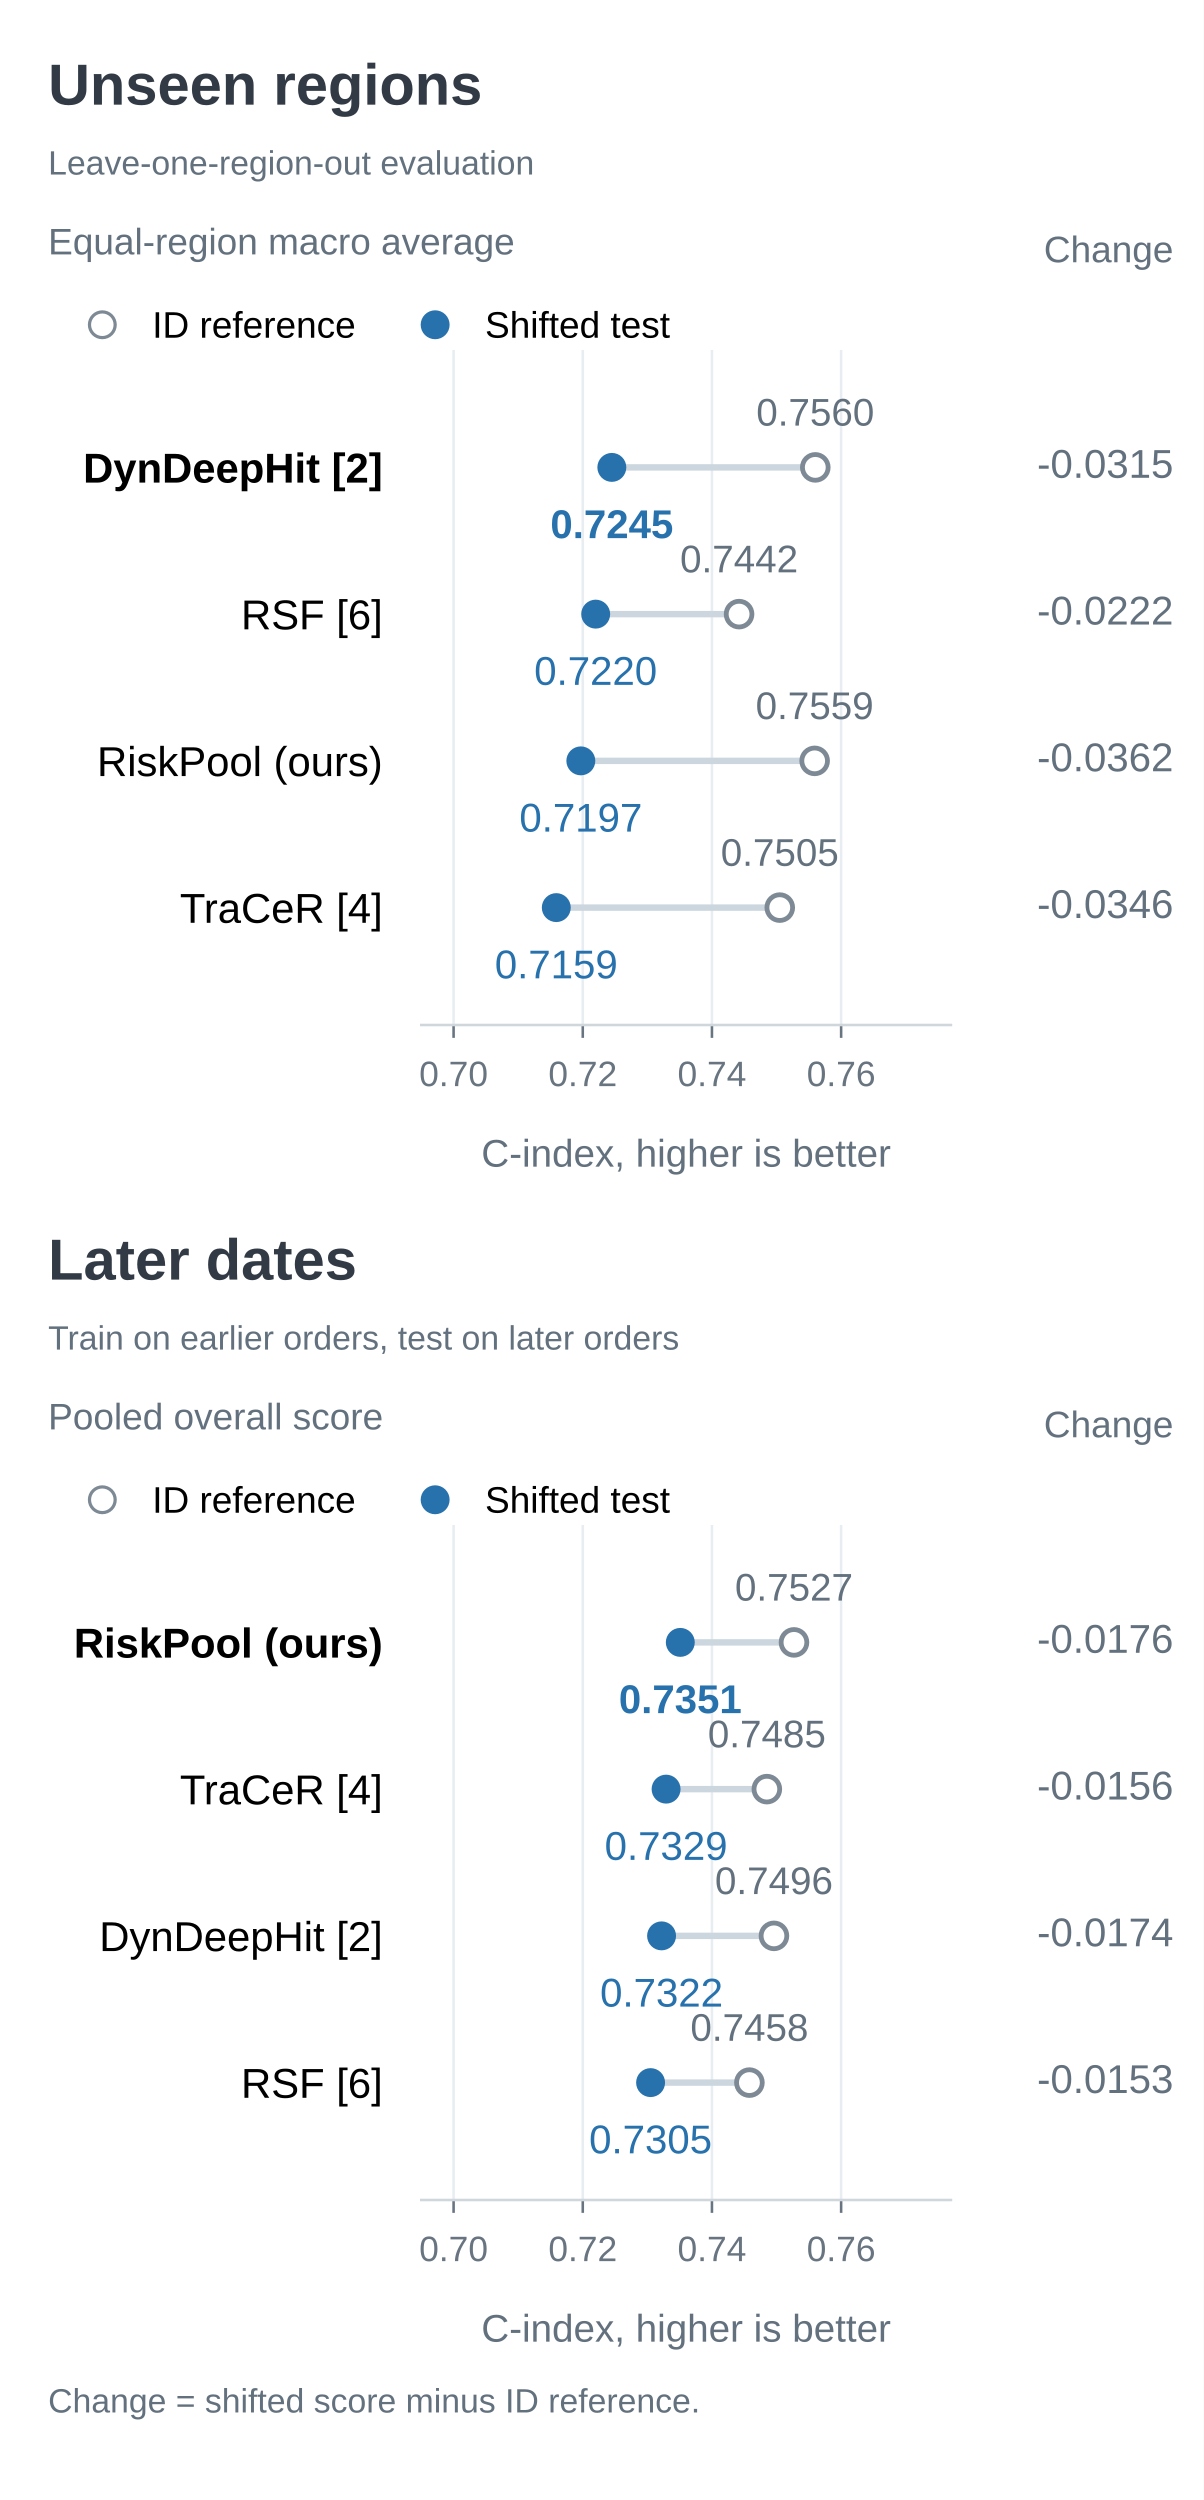
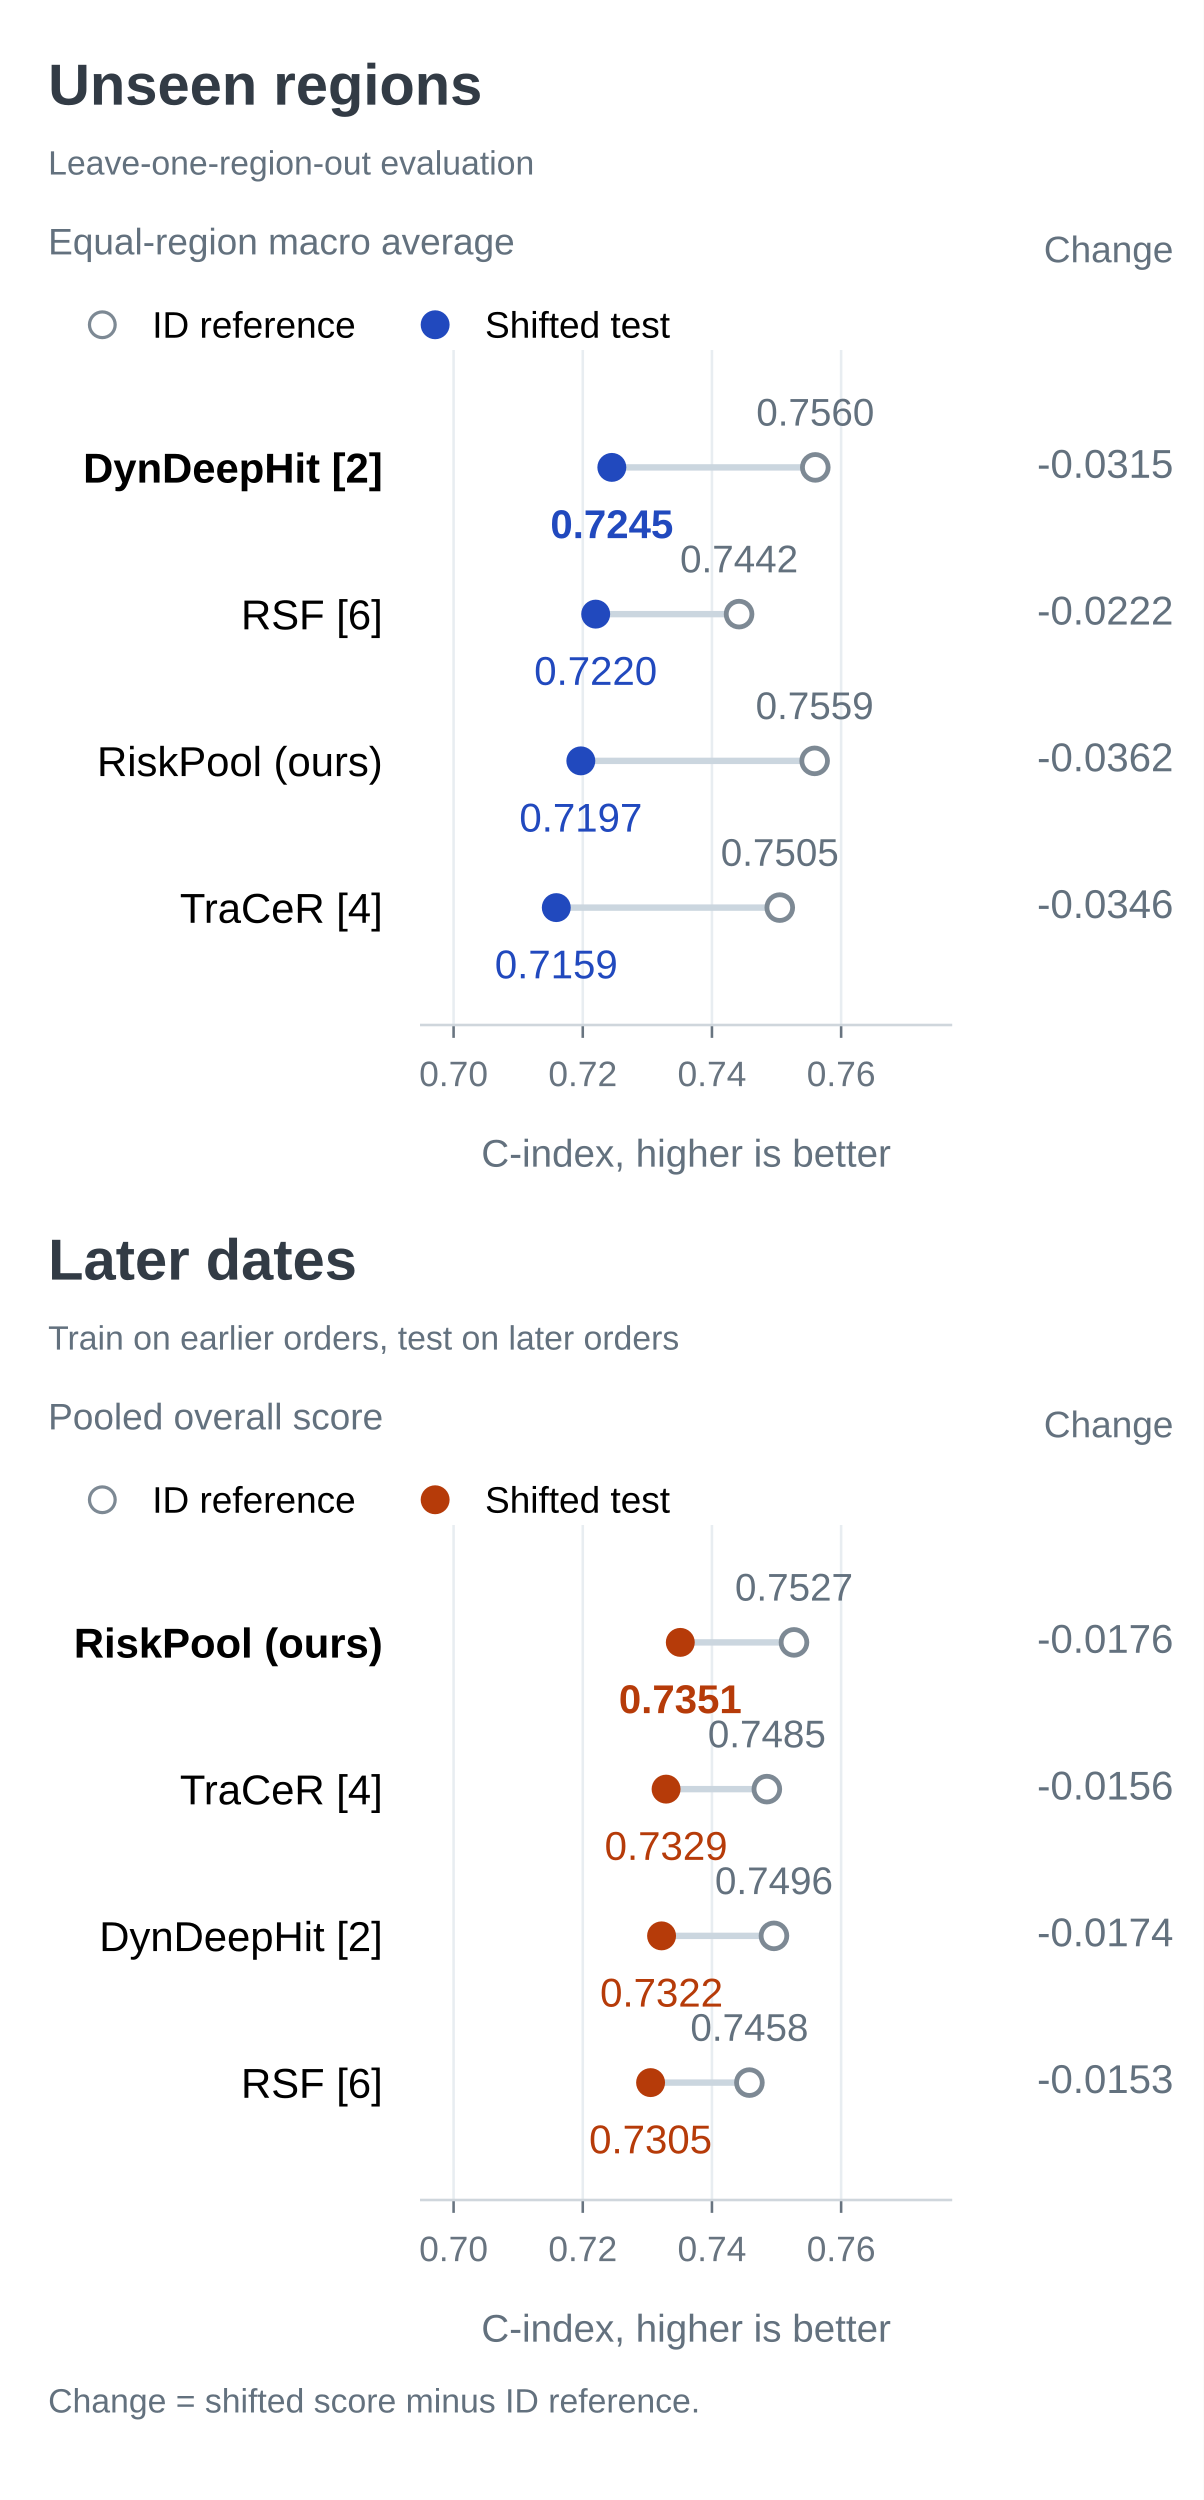
<svg xmlns="http://www.w3.org/2000/svg" xmlns:xlink="http://www.w3.org/1999/xlink" width="374.4pt" height="777.6pt" viewBox="0 0 374.4 777.6" version="1.1">
  <defs>
    <style type="text/css">*{stroke-linejoin: round; stroke-linecap: butt}</style>
  </defs>
  <g id="figure_1">
    <g id="patch_1">
      <path d="M 0 777.6  L 374.4 777.6  L 374.4 0  L 0 0  z " style="fill: #ffffff" />
    </g>
    <g id="axes_1">
      <g id="patch_2">
        <path d="M 131.04 318.816  L 295.776 318.816  L 295.776 108.864  L 131.04 108.864  z " style="fill: #ffffff" />
      </g>
      <g id="matplotlib.axis_1">
        <g id="xtick_1">
          <g id="line2d_1">
            <path d="M 141.085 318.816  L 141.085 108.864  " clip-path="url(#p2843ca9a1f)" style="fill: none; stroke: #e8edf1; stroke-width: 0.8; stroke-linecap: square" />
          </g>
          <g id="line2d_2">
            <defs>
              <path id="ma622528c54" d="M 0 0  L 0 4  " style="stroke: #687480; stroke-width: 0.8" />
            </defs>
            <g>
              <use xlink:href="#ma622528c54" x="141.085" y="318.816" style="fill: #687480; stroke: #687480; stroke-width: 0.8" />
            </g>
          </g>
          <g id="text_1">
            <text style="font-size: 11px; font-family: 'Arial'; text-anchor: middle; fill: #687480" x="141.085" y="337.824" transform="rotate(-0 141.0849 337.8243)">0.70</text>
          </g>
        </g>
        <g id="xtick_2">
          <g id="line2d_3">
            <path d="M 181.264 318.816  L 181.264 108.864  " clip-path="url(#p2843ca9a1f)" style="fill: none; stroke: #e8edf1; stroke-width: 0.8; stroke-linecap: square" />
          </g>
          <g id="line2d_4">
            <g>
              <use xlink:href="#ma622528c54" x="181.264" y="318.816" style="fill: #687480; stroke: #687480; stroke-width: 0.8" />
            </g>
          </g>
          <g id="text_2">
            <text style="font-size: 11px; font-family: 'Arial'; text-anchor: middle; fill: #687480" x="181.264" y="337.824" transform="rotate(-0 181.2644 337.8243)">0.72</text>
          </g>
        </g>
        <g id="xtick_3">
          <g id="line2d_5">
            <path d="M 221.444 318.816  L 221.444 108.864  " clip-path="url(#p2843ca9a1f)" style="fill: none; stroke: #e8edf1; stroke-width: 0.8; stroke-linecap: square" />
          </g>
          <g id="line2d_6">
            <g>
              <use xlink:href="#ma622528c54" x="221.444" y="318.816" style="fill: #687480; stroke: #687480; stroke-width: 0.8" />
            </g>
          </g>
          <g id="text_3">
            <text style="font-size: 11px; font-family: 'Arial'; text-anchor: middle; fill: #687480" x="221.444" y="337.824" transform="rotate(-0 221.4439 337.8243)">0.74</text>
          </g>
        </g>
        <g id="xtick_4">
          <g id="line2d_7">
            <path d="M 261.623 318.816  L 261.623 108.864  " clip-path="url(#p2843ca9a1f)" style="fill: none; stroke: #e8edf1; stroke-width: 0.8; stroke-linecap: square" />
          </g>
          <g id="line2d_8">
            <g>
              <use xlink:href="#ma622528c54" x="261.623" y="318.816" style="fill: #687480; stroke: #687480; stroke-width: 0.8" />
            </g>
          </g>
          <g id="text_4">
            <text style="font-size: 11px; font-family: 'Arial'; text-anchor: middle; fill: #687480" x="261.623" y="337.824" transform="rotate(-0 261.6234 337.8243)">0.76</text>
          </g>
        </g>
        <g id="text_5">
          <text style="font-size: 12px; font-family: 'Arial'; text-anchor: middle; fill: #63717e" x="213.408" y="362.876" transform="rotate(-0 213.408 362.8756)">C-index, higher is better</text>
        </g>
      </g>
      <g id="matplotlib.axis_2">
        <g id="ytick_1">
          <g id="line2d_9" />
          <g id="text_6">
            <text style="font-weight: 700; font-size: 13px; font-family: 'Arial'; text-anchor: end" x="119.04" y="150.11" transform="rotate(-0 119.04 150.1096)">DynDeepHit [2]</text>
          </g>
        </g>
        <g id="ytick_2">
          <g id="line2d_10" />
          <g id="text_7">
            <text style="font-size: 13px; font-family: 'Arial'; text-anchor: end" x="119.04" y="195.751" transform="rotate(-0 119.04 195.7513)">RSF [6]</text>
          </g>
        </g>
        <g id="ytick_3">
          <g id="line2d_11" />
          <g id="text_8">
            <text style="font-size: 13px; font-family: 'Arial'; text-anchor: end" x="119.04" y="241.393" transform="rotate(-0 119.04 241.393)">RiskPool (ours)</text>
          </g>
        </g>
        <g id="ytick_4">
          <g id="line2d_12" />
          <g id="text_9">
            <text style="font-size: 13px; font-family: 'Arial'; text-anchor: end" x="119.04" y="287.035" transform="rotate(-0 119.04 287.0348)">TraCeR [4]</text>
          </g>
        </g>
      </g>
      <g id="line2d_13">
        <path d="M 190.305 145.377  L 253.588 145.377  " clip-path="url(#p2843ca9a1f)" style="fill: none; stroke: #cbd6df; stroke-width: 2; stroke-linecap: square" />
      </g>
      <g id="line2d_14">
        <path d="M 185.282 191.019  L 229.882 191.019  " clip-path="url(#p2843ca9a1f)" style="fill: none; stroke: #cbd6df; stroke-width: 2; stroke-linecap: square" />
      </g>
      <g id="line2d_15">
        <path d="M 180.662 236.661  L 253.387 236.661  " clip-path="url(#p2843ca9a1f)" style="fill: none; stroke: #cbd6df; stroke-width: 2; stroke-linecap: square" />
      </g>
      <g id="line2d_16">
        <path d="M 173.028 282.303  L 242.538 282.303  " clip-path="url(#p2843ca9a1f)" style="fill: none; stroke: #cbd6df; stroke-width: 2; stroke-linecap: square" />
      </g>
      <g id="patch_3">
        <path d="M 131.04 318.816  L 295.776 318.816  " style="fill: none; stroke: #cfd6dc; stroke-width: 0.8; stroke-linejoin: miter; stroke-linecap: square" />
      </g>
      <g id="line2d_17">
        <defs>
          <path id="m6ab20c3bdb" d="M 0 4  C 1.061 4 2.078 3.579 2.828 2.828  C 3.579 2.078 4 1.061 4 0  C 4 -1.061 3.579 -2.078 2.828 -2.828  C 2.078 -3.579 1.061 -4 0 -4  C -1.061 -4 -2.078 -3.579 -2.828 -2.828  C -3.579 -2.078 -4 -1.061 -4 0  C -4 1.061 -3.579 2.078 -2.828 2.828  C -2.078 3.579 -1.061 4 0 4  z " style="stroke: #7d8994; stroke-width: 1.5" />
        </defs>
        <g clip-path="url(#p2843ca9a1f)">
          <use xlink:href="#m6ab20c3bdb" x="253.588" y="145.377" style="fill: #ffffff; stroke: #7d8994; stroke-width: 1.5" />
        </g>
      </g>
      <g id="text_10">
        <text style="font-size: 12px; font-family: 'Arial'; text-anchor: middle; fill: #63717e" x="253.588" y="132.377" transform="rotate(-0 253.5875 132.3774)">0.7560</text>
      </g>
      <g id="text_11">
-         <text style="font-weight: 700; font-size: 12.5px; font-family: 'Arial'; text-anchor: middle; fill: #2771ad" x="190.305" y="167.377" transform="rotate(-0 190.3048 167.3774)">0.7245</text>
+         <text style="font-weight: 700; font-size: 12.5px; font-family: 'Arial'; text-anchor: middle; fill: #2149be" x="190.305" y="167.377" transform="rotate(-0 190.3048 167.3774)">0.7245</text>
      </g>
      <g id="text_12">
        <text style="font-size: 12.5px; font-family: 'Arial'; text-anchor: end; fill: #63717e" x="364.965" y="148.612" transform="rotate(-0 364.9651 148.6123)">-0.0315</text>
      </g>
      <g id="line2d_18">
        <g clip-path="url(#p2843ca9a1f)">
          <use xlink:href="#m6ab20c3bdb" x="229.882" y="191.019" style="fill: #ffffff; stroke: #7d8994; stroke-width: 1.5" />
        </g>
      </g>
      <g id="text_13">
        <text style="font-size: 12px; font-family: 'Arial'; text-anchor: middle; fill: #63717e" x="229.882" y="178.019" transform="rotate(-0 229.8816 178.0191)">0.7442</text>
      </g>
      <g id="text_14">
-         <text style="font-size: 12.5px; font-family: 'Arial'; text-anchor: middle; fill: #2771ad" x="185.282" y="213.019" transform="rotate(-0 185.2823 213.0191)">0.7220</text>
+         <text style="font-size: 12.5px; font-family: 'Arial'; text-anchor: middle; fill: #2149be" x="185.282" y="213.019" transform="rotate(-0 185.2823 213.0191)">0.7220</text>
      </g>
      <g id="text_15">
        <text style="font-size: 12.5px; font-family: 'Arial'; text-anchor: end; fill: #63717e" x="364.965" y="194.254" transform="rotate(-0 364.9651 194.254)">-0.0222</text>
      </g>
      <g id="line2d_19">
        <g clip-path="url(#p2843ca9a1f)">
          <use xlink:href="#m6ab20c3bdb" x="253.387" y="236.661" style="fill: #ffffff; stroke: #7d8994; stroke-width: 1.5" />
        </g>
      </g>
      <g id="text_16">
        <text style="font-size: 12px; font-family: 'Arial'; text-anchor: middle; fill: #63717e" x="253.387" y="223.661" transform="rotate(-0 253.3866 223.6609)">0.7559</text>
      </g>
      <g id="text_17">
-         <text style="font-size: 12.5px; font-family: 'Arial'; text-anchor: middle; fill: #2771ad" x="180.662" y="258.661" transform="rotate(-0 180.6617 258.6609)">0.7197</text>
+         <text style="font-size: 12.5px; font-family: 'Arial'; text-anchor: middle; fill: #2149be" x="180.662" y="258.661" transform="rotate(-0 180.6617 258.6609)">0.7197</text>
      </g>
      <g id="text_18">
        <text style="font-size: 12.5px; font-family: 'Arial'; text-anchor: end; fill: #63717e" x="364.965" y="239.896" transform="rotate(-0 364.9651 239.8957)">-0.0362</text>
      </g>
      <g id="line2d_20">
        <g clip-path="url(#p2843ca9a1f)">
          <use xlink:href="#m6ab20c3bdb" x="242.538" y="282.303" style="fill: #ffffff; stroke: #7d8994; stroke-width: 1.5" />
        </g>
      </g>
      <g id="text_19">
        <text style="font-size: 12px; font-family: 'Arial'; text-anchor: middle; fill: #63717e" x="242.538" y="269.303" transform="rotate(-0 242.5381 269.3026)">0.7505</text>
      </g>
      <g id="text_20">
-         <text style="font-size: 12.5px; font-family: 'Arial'; text-anchor: middle; fill: #2771ad" x="173.028" y="304.303" transform="rotate(-0 173.0276 304.3026)">0.7159</text>
+         <text style="font-size: 12.5px; font-family: 'Arial'; text-anchor: middle; fill: #2149be" x="173.028" y="304.303" transform="rotate(-0 173.0276 304.3026)">0.7159</text>
      </g>
      <g id="text_21">
        <text style="font-size: 12.5px; font-family: 'Arial'; text-anchor: end; fill: #63717e" x="364.965" y="285.537" transform="rotate(-0 364.9651 285.5375)">-0.0346</text>
      </g>
      <g id="text_22">
        <text style="font-size: 11.5px; font-family: 'Arial'; text-anchor: end; fill: #63717e" x="364.965" y="81.57" transform="rotate(-0 364.9651 81.57024)">Change</text>
      </g>
      <g id="line2d_21">
        <defs>
-           <path id="mf06c4fb166" d="M 0 4  C 1.061 4 2.078 3.579 2.828 2.828  C 3.579 2.078 4 1.061 4 0  C 4 -1.061 3.579 -2.078 2.828 -2.828  C 2.078 -3.579 1.061 -4 0 -4  C -1.061 -4 -2.078 -3.579 -2.828 -2.828  C -3.579 -2.078 -4 -1.061 -4 0  C -4 1.061 -3.579 2.078 -2.828 2.828  C -2.078 3.579 -1.061 4 0 4  z " style="stroke: #2771ad" />
+           <path id="mf06c4fb166" d="M 0 4  C 1.061 4 2.078 3.579 2.828 2.828  C 3.579 2.078 4 1.061 4 0  C 4 -1.061 3.579 -2.078 2.828 -2.828  C 2.078 -3.579 1.061 -4 0 -4  C -1.061 -4 -2.078 -3.579 -2.828 -2.828  C -3.579 -2.078 -4 -1.061 -4 0  C -4 1.061 -3.579 2.078 -2.828 2.828  C -2.078 3.579 -1.061 4 0 4  z " />
        </defs>
        <g clip-path="url(#p2843ca9a1f)">
-           <use xlink:href="#mf06c4fb166" x="190.305" y="145.377" style="fill: #2771ad; stroke: #2771ad" />
+           <use xlink:href="#mf06c4fb166" x="190.305" y="145.377" style="fill: #2149be; stroke: #2149be" />
        </g>
      </g>
      <g id="line2d_22">
        <g clip-path="url(#p2843ca9a1f)">
-           <use xlink:href="#mf06c4fb166" x="185.282" y="191.019" style="fill: #2771ad; stroke: #2771ad" />
+           <use xlink:href="#mf06c4fb166" x="185.282" y="191.019" style="fill: #2149be; stroke: #2149be" />
        </g>
      </g>
      <g id="line2d_23">
        <g clip-path="url(#p2843ca9a1f)">
-           <use xlink:href="#mf06c4fb166" x="180.662" y="236.661" style="fill: #2771ad; stroke: #2771ad" />
+           <use xlink:href="#mf06c4fb166" x="180.662" y="236.661" style="fill: #2149be; stroke: #2149be" />
        </g>
      </g>
      <g id="line2d_24">
        <g clip-path="url(#p2843ca9a1f)">
-           <use xlink:href="#mf06c4fb166" x="173.028" y="282.303" style="fill: #2771ad; stroke: #2771ad" />
+           <use xlink:href="#mf06c4fb166" x="173.028" y="282.303" style="fill: #2149be; stroke: #2149be" />
        </g>
      </g>
      <g id="legend_1">
        <g id="line2d_25">
          <path d="M 20.325 101.015  L 31.825 101.015  L 43.325 101.015  " style="fill: none; stroke: #000000; stroke-opacity: 0; stroke-width: 1.5; stroke-linecap: square" />
          <defs>
            <path id="mcf4a4bac14" d="M 0 4  C 1.061 4 2.078 3.579 2.828 2.828  C 3.579 2.078 4 1.061 4 0  C 4 -1.061 3.579 -2.078 2.828 -2.828  C 2.078 -3.579 1.061 -4 0 -4  C -1.061 -4 -2.078 -3.579 -2.828 -2.828  C -3.579 -2.078 -4 -1.061 -4 0  C -4 1.061 -3.579 2.078 -2.828 2.828  C -2.078 3.579 -1.061 4 0 4  z " style="stroke: #7d8994" />
          </defs>
          <g>
            <use xlink:href="#mcf4a4bac14" x="31.825" y="101.015" style="fill: #ffffff; stroke: #7d8994" />
          </g>
        </g>
        <g id="text_23">
          <text style="font-size: 11.5px; font-family: 'Arial'; text-anchor: start" x="47.35" y="105.04" transform="rotate(-0 47.3498 105.0402)">ID reference</text>
        </g>
        <g id="line2d_26">
          <path d="M 123.848 101.015  L 135.348 101.015  L 146.848 101.015  " style="fill: none; stroke: #000000; stroke-opacity: 0; stroke-width: 1.5; stroke-linecap: square" />
          <g>
-             <use xlink:href="#mf06c4fb166" x="135.348" y="101.015" style="fill: #2771ad; stroke: #2771ad" />
+             <use xlink:href="#mf06c4fb166" x="135.348" y="101.015" style="fill: #2149be; stroke: #2149be" />
          </g>
        </g>
        <g id="text_24">
          <text style="font-size: 11.5px; font-family: 'Arial'; text-anchor: start" x="150.873" y="105.04" transform="rotate(-0 150.8732 105.0402)">Shifted test</text>
        </g>
      </g>
    </g>
    <g id="axes_2">
      <g id="patch_4">
        <path d="M 131.04 684.288  L 295.776 684.288  L 295.776 474.336  L 131.04 474.336  z " style="fill: #ffffff" />
      </g>
      <g id="matplotlib.axis_3">
        <g id="xtick_5">
          <g id="line2d_27">
            <path d="M 141.085 684.288  L 141.085 474.336  " clip-path="url(#pdad7295309)" style="fill: none; stroke: #e8edf1; stroke-width: 0.8; stroke-linecap: square" />
          </g>
          <g id="line2d_28">
            <g>
              <use xlink:href="#ma622528c54" x="141.085" y="684.288" style="fill: #687480; stroke: #687480; stroke-width: 0.8" />
            </g>
          </g>
          <g id="text_25">
            <text style="font-size: 11px; font-family: 'Arial'; text-anchor: middle; fill: #687480" x="141.085" y="703.296" transform="rotate(-0 141.0849 703.2963)">0.70</text>
          </g>
        </g>
        <g id="xtick_6">
          <g id="line2d_29">
            <path d="M 181.264 684.288  L 181.264 474.336  " clip-path="url(#pdad7295309)" style="fill: none; stroke: #e8edf1; stroke-width: 0.8; stroke-linecap: square" />
          </g>
          <g id="line2d_30">
            <g>
              <use xlink:href="#ma622528c54" x="181.264" y="684.288" style="fill: #687480; stroke: #687480; stroke-width: 0.8" />
            </g>
          </g>
          <g id="text_26">
            <text style="font-size: 11px; font-family: 'Arial'; text-anchor: middle; fill: #687480" x="181.264" y="703.296" transform="rotate(-0 181.2644 703.2963)">0.72</text>
          </g>
        </g>
        <g id="xtick_7">
          <g id="line2d_31">
            <path d="M 221.444 684.288  L 221.444 474.336  " clip-path="url(#pdad7295309)" style="fill: none; stroke: #e8edf1; stroke-width: 0.8; stroke-linecap: square" />
          </g>
          <g id="line2d_32">
            <g>
              <use xlink:href="#ma622528c54" x="221.444" y="684.288" style="fill: #687480; stroke: #687480; stroke-width: 0.8" />
            </g>
          </g>
          <g id="text_27">
            <text style="font-size: 11px; font-family: 'Arial'; text-anchor: middle; fill: #687480" x="221.444" y="703.296" transform="rotate(-0 221.4439 703.2963)">0.74</text>
          </g>
        </g>
        <g id="xtick_8">
          <g id="line2d_33">
            <path d="M 261.623 684.288  L 261.623 474.336  " clip-path="url(#pdad7295309)" style="fill: none; stroke: #e8edf1; stroke-width: 0.8; stroke-linecap: square" />
          </g>
          <g id="line2d_34">
            <g>
              <use xlink:href="#ma622528c54" x="261.623" y="684.288" style="fill: #687480; stroke: #687480; stroke-width: 0.8" />
            </g>
          </g>
          <g id="text_28">
            <text style="font-size: 11px; font-family: 'Arial'; text-anchor: middle; fill: #687480" x="261.623" y="703.296" transform="rotate(-0 261.6234 703.2963)">0.76</text>
          </g>
        </g>
        <g id="text_29">
          <text style="font-size: 12px; font-family: 'Arial'; text-anchor: middle; fill: #63717e" x="213.408" y="728.348" transform="rotate(-0 213.408 728.3476)">C-index, higher is better</text>
        </g>
      </g>
      <g id="matplotlib.axis_4">
        <g id="ytick_5">
          <g id="line2d_35" />
          <g id="text_30">
            <text style="font-weight: 700; font-size: 13px; font-family: 'Arial'; text-anchor: end" x="119.04" y="515.582" transform="rotate(-0 119.04 515.5816)">RiskPool (ours)</text>
          </g>
        </g>
        <g id="ytick_6">
          <g id="line2d_36" />
          <g id="text_31">
            <text style="font-size: 13px; font-family: 'Arial'; text-anchor: end" x="119.04" y="561.223" transform="rotate(-0 119.04 561.2233)">TraCeR [4]</text>
          </g>
        </g>
        <g id="ytick_7">
          <g id="line2d_37" />
          <g id="text_32">
            <text style="font-size: 13px; font-family: 'Arial'; text-anchor: end" x="119.04" y="606.865" transform="rotate(-0 119.04 606.865)">DynDeepHit [2]</text>
          </g>
        </g>
        <g id="ytick_8">
          <g id="line2d_38" />
          <g id="text_33">
            <text style="font-size: 13px; font-family: 'Arial'; text-anchor: end" x="119.04" y="652.507" transform="rotate(-0 119.04 652.5068)">RSF [6]</text>
          </g>
        </g>
      </g>
      <g id="line2d_39">
        <path d="M 211.6 510.849  L 246.958 510.849  " clip-path="url(#pdad7295309)" style="fill: none; stroke: #cbd6df; stroke-width: 2; stroke-linecap: square" />
      </g>
      <g id="line2d_40">
        <path d="M 207.18 556.491  L 238.52 556.491  " clip-path="url(#pdad7295309)" style="fill: none; stroke: #cbd6df; stroke-width: 2; stroke-linecap: square" />
      </g>
      <g id="line2d_41">
        <path d="M 205.774 602.133  L 240.73 602.133  " clip-path="url(#pdad7295309)" style="fill: none; stroke: #cbd6df; stroke-width: 2; stroke-linecap: square" />
      </g>
      <g id="line2d_42">
        <path d="M 202.359 647.775  L 233.096 647.775  " clip-path="url(#pdad7295309)" style="fill: none; stroke: #cbd6df; stroke-width: 2; stroke-linecap: square" />
      </g>
      <g id="patch_5">
        <path d="M 131.04 684.288  L 295.776 684.288  " style="fill: none; stroke: #cfd6dc; stroke-width: 0.8; stroke-linejoin: miter; stroke-linecap: square" />
      </g>
      <g id="line2d_43">
        <g clip-path="url(#pdad7295309)">
          <use xlink:href="#m6ab20c3bdb" x="246.958" y="510.849" style="fill: #ffffff; stroke: #7d8994; stroke-width: 1.5" />
        </g>
      </g>
      <g id="text_34">
        <text style="font-size: 12px; font-family: 'Arial'; text-anchor: middle; fill: #63717e" x="246.958" y="497.849" transform="rotate(-0 246.9579 497.8494)">0.7527</text>
      </g>
      <g id="text_35">
-         <text style="font-weight: 700; font-size: 12.5px; font-family: 'Arial'; text-anchor: middle; fill: #2771ad" x="211.6" y="532.849" transform="rotate(-0 211.5999 532.8494)">0.7351</text>
+         <text style="font-weight: 700; font-size: 12.5px; font-family: 'Arial'; text-anchor: middle; fill: #b63b09" x="211.6" y="532.849" transform="rotate(-0 211.5999 532.8494)">0.7351</text>
      </g>
      <g id="text_36">
        <text style="font-size: 12.5px; font-family: 'Arial'; text-anchor: end; fill: #63717e" x="364.965" y="514.084" transform="rotate(-0 364.9651 514.0843)">-0.0176</text>
      </g>
      <g id="line2d_44">
        <g clip-path="url(#pdad7295309)">
          <use xlink:href="#m6ab20c3bdb" x="238.52" y="556.491" style="fill: #ffffff; stroke: #7d8994; stroke-width: 1.5" />
        </g>
      </g>
      <g id="text_37">
        <text style="font-size: 12px; font-family: 'Arial'; text-anchor: middle; fill: #63717e" x="238.52" y="543.491" transform="rotate(-0 238.5202 543.4911)">0.7485</text>
      </g>
      <g id="text_38">
-         <text style="font-size: 12.5px; font-family: 'Arial'; text-anchor: middle; fill: #2771ad" x="207.18" y="578.491" transform="rotate(-0 207.1802 578.4911)">0.7329</text>
+         <text style="font-size: 12.5px; font-family: 'Arial'; text-anchor: middle; fill: #b63b09" x="207.18" y="578.491" transform="rotate(-0 207.1802 578.4911)">0.7329</text>
      </g>
      <g id="text_39">
        <text style="font-size: 12.5px; font-family: 'Arial'; text-anchor: end; fill: #63717e" x="364.965" y="559.726" transform="rotate(-0 364.9651 559.726)">-0.0156</text>
      </g>
      <g id="line2d_45">
        <g clip-path="url(#pdad7295309)">
          <use xlink:href="#m6ab20c3bdb" x="240.73" y="602.133" style="fill: #ffffff; stroke: #7d8994; stroke-width: 1.5" />
        </g>
      </g>
      <g id="text_40">
        <text style="font-size: 12px; font-family: 'Arial'; text-anchor: middle; fill: #63717e" x="240.73" y="589.133" transform="rotate(-0 240.7301 589.1329)">0.7496</text>
      </g>
      <g id="text_41">
-         <text style="font-size: 12.5px; font-family: 'Arial'; text-anchor: middle; fill: #2771ad" x="205.774" y="624.133" transform="rotate(-0 205.7739 624.1329)">0.7322</text>
+         <text style="font-size: 12.5px; font-family: 'Arial'; text-anchor: middle; fill: #b63b09" x="205.774" y="624.133" transform="rotate(-0 205.7739 624.1329)">0.7322</text>
      </g>
      <g id="text_42">
        <text style="font-size: 12.5px; font-family: 'Arial'; text-anchor: end; fill: #63717e" x="364.965" y="605.368" transform="rotate(-0 364.9651 605.3677)">-0.0174</text>
      </g>
      <g id="line2d_46">
        <g clip-path="url(#pdad7295309)">
          <use xlink:href="#m6ab20c3bdb" x="233.096" y="647.775" style="fill: #ffffff; stroke: #7d8994; stroke-width: 1.5" />
        </g>
      </g>
      <g id="text_43">
        <text style="font-size: 12px; font-family: 'Arial'; text-anchor: middle; fill: #63717e" x="233.096" y="634.775" transform="rotate(-0 233.096 634.7746)">0.7458</text>
      </g>
      <g id="text_44">
-         <text style="font-size: 12.5px; font-family: 'Arial'; text-anchor: middle; fill: #2771ad" x="202.359" y="669.775" transform="rotate(-0 202.3586 669.7746)">0.7305</text>
+         <text style="font-size: 12.5px; font-family: 'Arial'; text-anchor: middle; fill: #b63b09" x="202.359" y="669.775" transform="rotate(-0 202.3586 669.7746)">0.7305</text>
      </g>
      <g id="text_45">
        <text style="font-size: 12.5px; font-family: 'Arial'; text-anchor: end; fill: #63717e" x="364.965" y="651.009" transform="rotate(-0 364.9651 651.0095)">-0.0153</text>
      </g>
      <g id="text_46">
        <text style="font-size: 11.5px; font-family: 'Arial'; text-anchor: end; fill: #63717e" x="364.965" y="447.042" transform="rotate(-0 364.9651 447.0422)">Change</text>
      </g>
      <g id="line2d_47">
        <g clip-path="url(#pdad7295309)">
-           <use xlink:href="#mf06c4fb166" x="211.6" y="510.849" style="fill: #2771ad; stroke: #2771ad" />
+           <use xlink:href="#mf06c4fb166" x="211.6" y="510.849" style="fill: #b63b09; stroke: #b63b09" />
        </g>
      </g>
      <g id="line2d_48">
        <g clip-path="url(#pdad7295309)">
-           <use xlink:href="#mf06c4fb166" x="207.18" y="556.491" style="fill: #2771ad; stroke: #2771ad" />
+           <use xlink:href="#mf06c4fb166" x="207.18" y="556.491" style="fill: #b63b09; stroke: #b63b09" />
        </g>
      </g>
      <g id="line2d_49">
        <g clip-path="url(#pdad7295309)">
-           <use xlink:href="#mf06c4fb166" x="205.774" y="602.133" style="fill: #2771ad; stroke: #2771ad" />
+           <use xlink:href="#mf06c4fb166" x="205.774" y="602.133" style="fill: #b63b09; stroke: #b63b09" />
        </g>
      </g>
      <g id="line2d_50">
        <g clip-path="url(#pdad7295309)">
-           <use xlink:href="#mf06c4fb166" x="202.359" y="647.775" style="fill: #2771ad; stroke: #2771ad" />
+           <use xlink:href="#mf06c4fb166" x="202.359" y="647.775" style="fill: #b63b09; stroke: #b63b09" />
        </g>
      </g>
      <g id="legend_2">
        <g id="line2d_51">
          <path d="M 20.325 466.487  L 31.825 466.487  L 43.325 466.487  " style="fill: none; stroke: #000000; stroke-opacity: 0; stroke-width: 1.5; stroke-linecap: square" />
          <g>
            <use xlink:href="#mcf4a4bac14" x="31.825" y="466.487" style="fill: #ffffff; stroke: #7d8994" />
          </g>
        </g>
        <g id="text_47">
          <text style="font-size: 11.5px; font-family: 'Arial'; text-anchor: start" x="47.35" y="470.512" transform="rotate(-0 47.3498 470.5122)">ID reference</text>
        </g>
        <g id="line2d_52">
          <path d="M 123.848 466.487  L 135.348 466.487  L 146.848 466.487  " style="fill: none; stroke: #000000; stroke-opacity: 0; stroke-width: 1.5; stroke-linecap: square" />
          <g>
-             <use xlink:href="#mf06c4fb166" x="135.348" y="466.487" style="fill: #2771ad; stroke: #2771ad" />
+             <use xlink:href="#mf06c4fb166" x="135.348" y="466.487" style="fill: #b63b09; stroke: #b63b09" />
          </g>
        </g>
        <g id="text_48">
          <text style="font-size: 11.5px; font-family: 'Arial'; text-anchor: start" x="150.873" y="470.512" transform="rotate(-0 150.8732 470.5122)">Shifted test</text>
        </g>
      </g>
    </g>
    <g id="text_49">
      <text style="font-weight: 700; font-size: 18px; font-family: 'Arial'; text-anchor: start; fill: #323b45" x="14.976" y="32.544" transform="rotate(-0 14.976 32.54449)">Unseen regions</text>
    </g>
    <g id="text_50">
      <text style="font-size: 10.5px; font-family: 'Arial'; text-anchor: start; fill: #63717e" x="14.976" y="54.3" transform="rotate(-0 14.976 54.30029)">Leave-one-region-out evaluation</text>
    </g>
    <g id="text_51">
      <text style="font-size: 11.5px; font-family: 'Arial'; text-anchor: start; fill: #63717e" x="14.976" y="79.134" transform="rotate(-0 14.976 79.13391)">Equal-region macro average</text>
    </g>
    <g id="text_52">
      <text style="font-weight: 700; font-size: 18px; font-family: 'Arial'; text-anchor: start; fill: #323b45" x="14.976" y="398.016" transform="rotate(-0 14.976 398.0165)">Later dates</text>
    </g>
    <g id="text_53">
      <text style="font-size: 10.5px; font-family: 'Arial'; text-anchor: start; fill: #63717e" x="14.976" y="419.772" transform="rotate(-0 14.976 419.7723)">Train on earlier orders, test on later orders</text>
    </g>
    <g id="text_54">
      <text style="font-size: 11.5px; font-family: 'Arial'; text-anchor: start; fill: #63717e" x="14.976" y="444.606" transform="rotate(-0 14.976 444.6059)">Pooled overall score</text>
    </g>
    <g id="text_55">
      <text style="font-size: 10.5px; font-family: 'Arial'; text-anchor: start; fill: #63717e" x="14.976" y="750.384" transform="rotate(-0 14.976 750.384)">Change = shifted score minus ID reference.</text>
    </g>
  </g>
  <defs>
    <clipPath id="p2843ca9a1f">
      <rect x="131.04" y="108.864" width="164.736" height="209.952" />
    </clipPath>
    <clipPath id="pdad7295309">
      <rect x="131.04" y="474.336" width="164.736" height="209.952" />
    </clipPath>
  </defs>
</svg>
